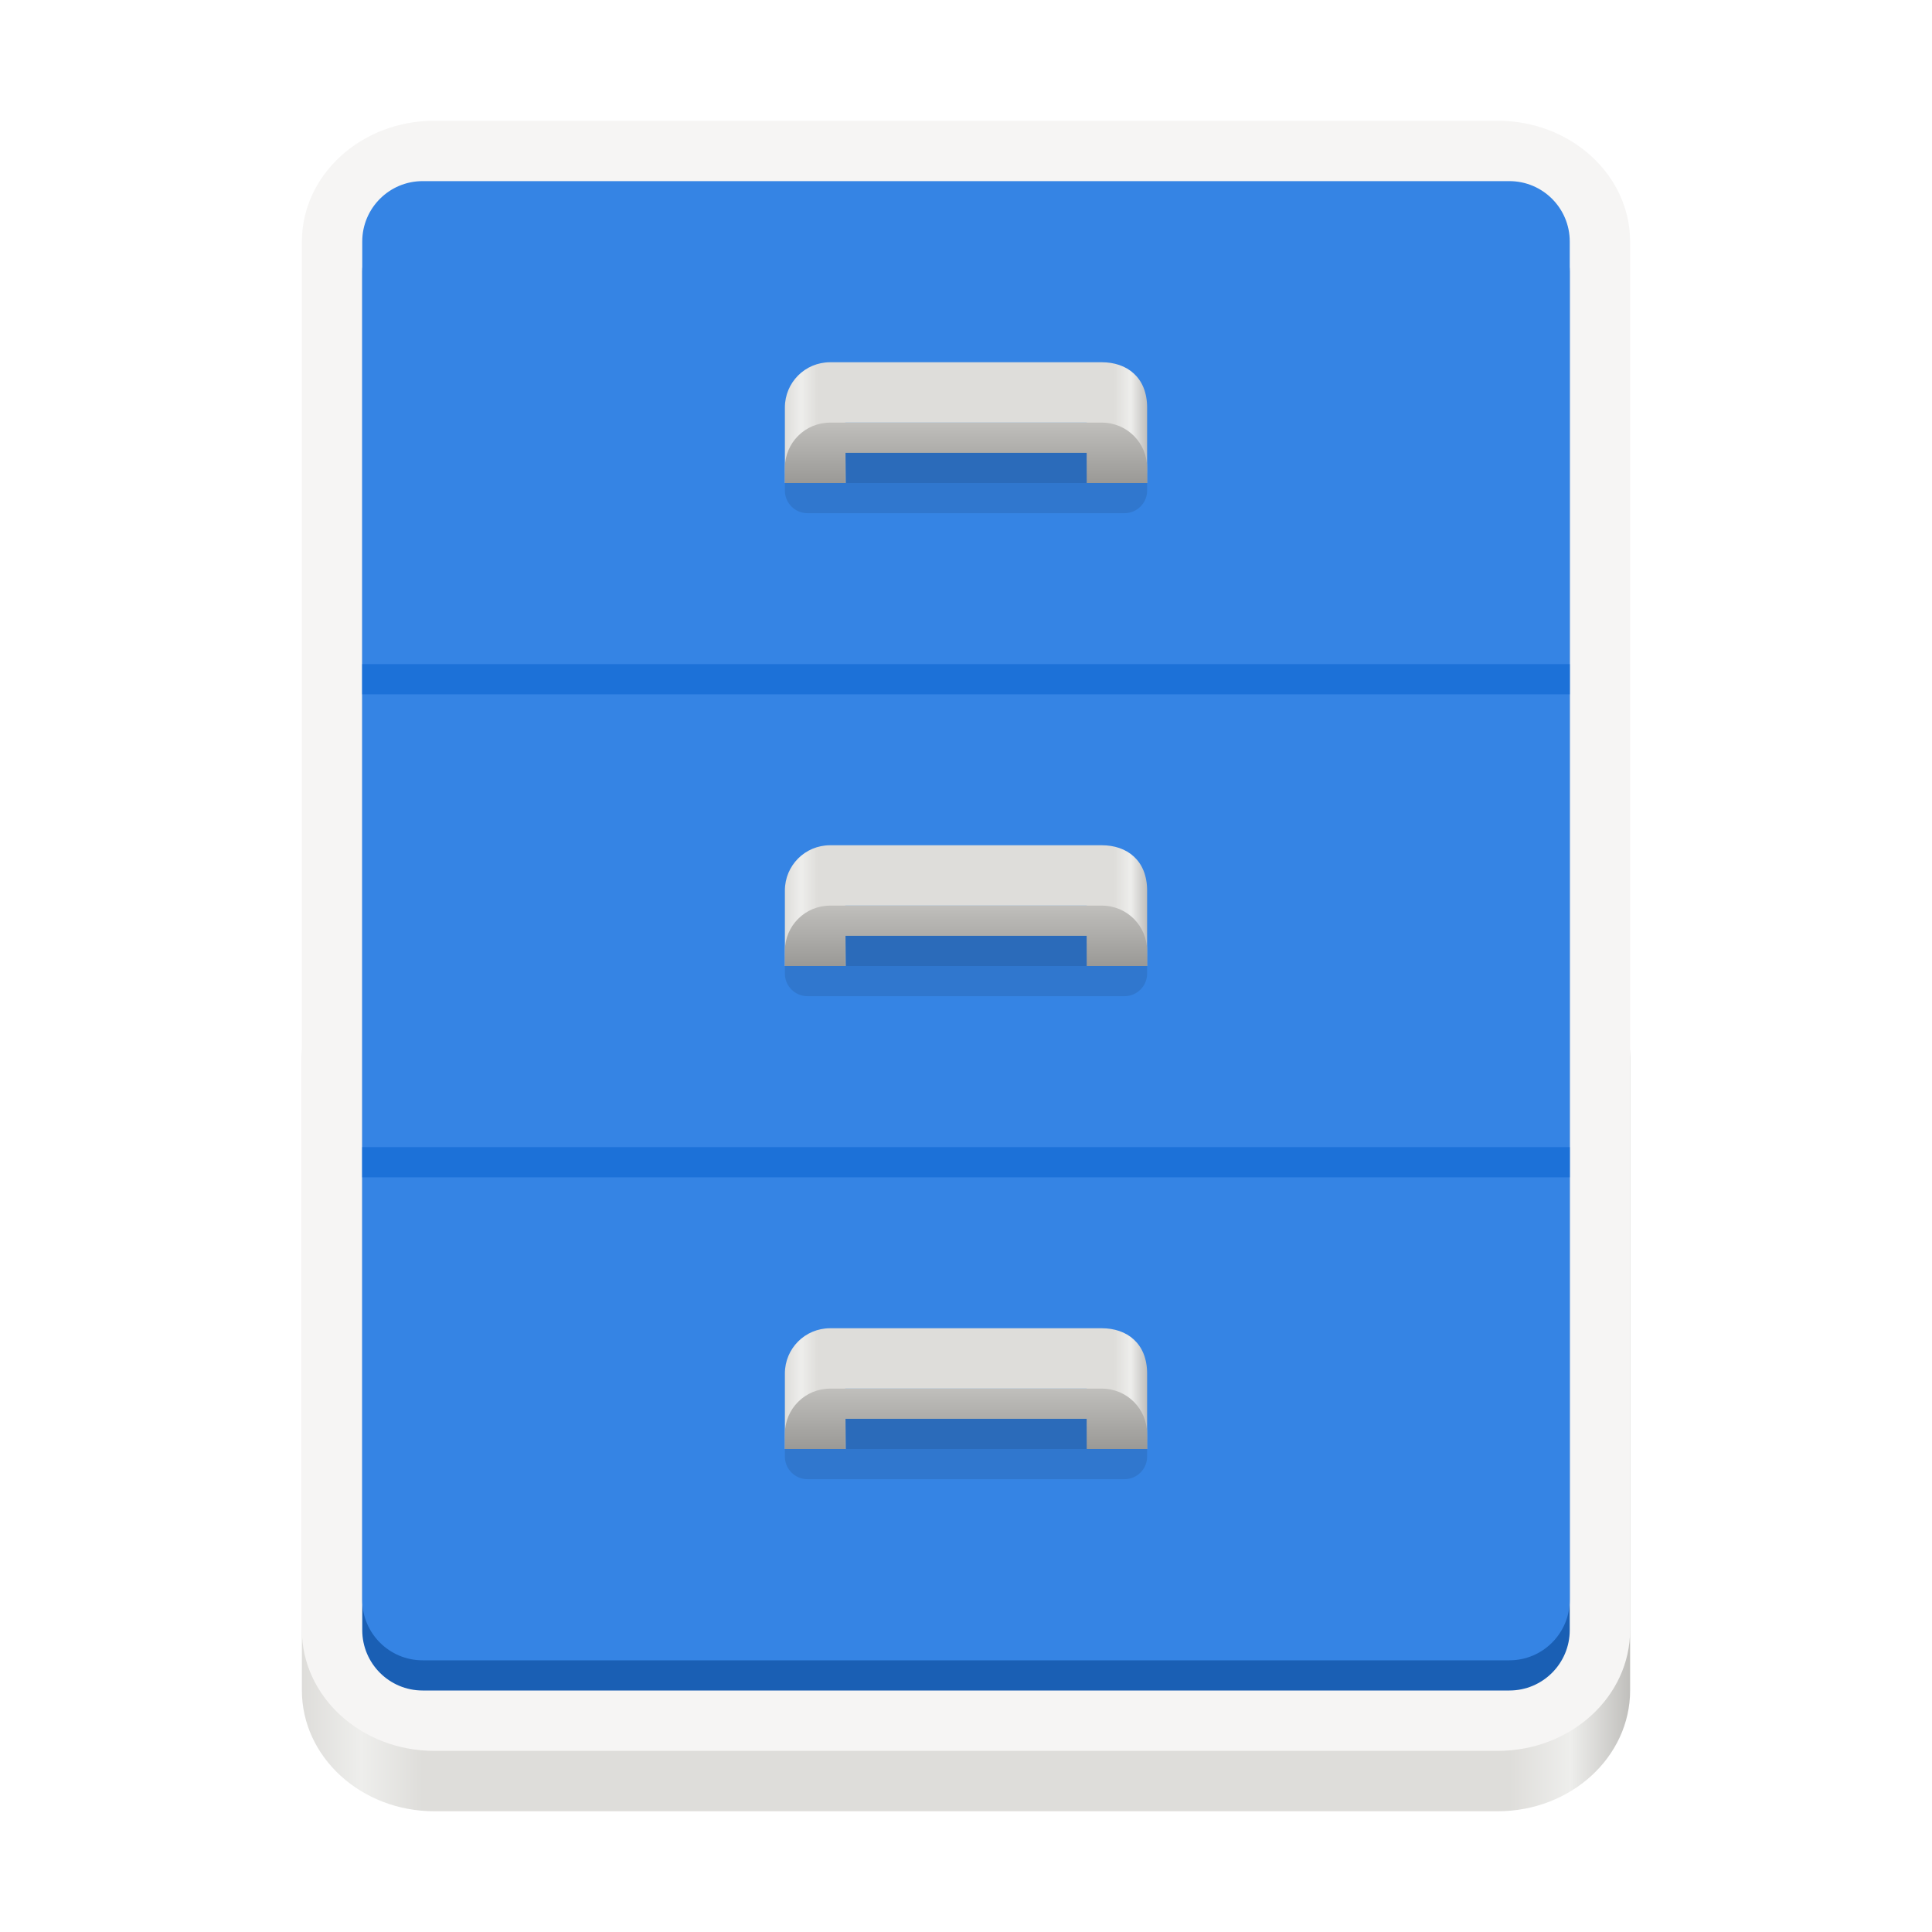
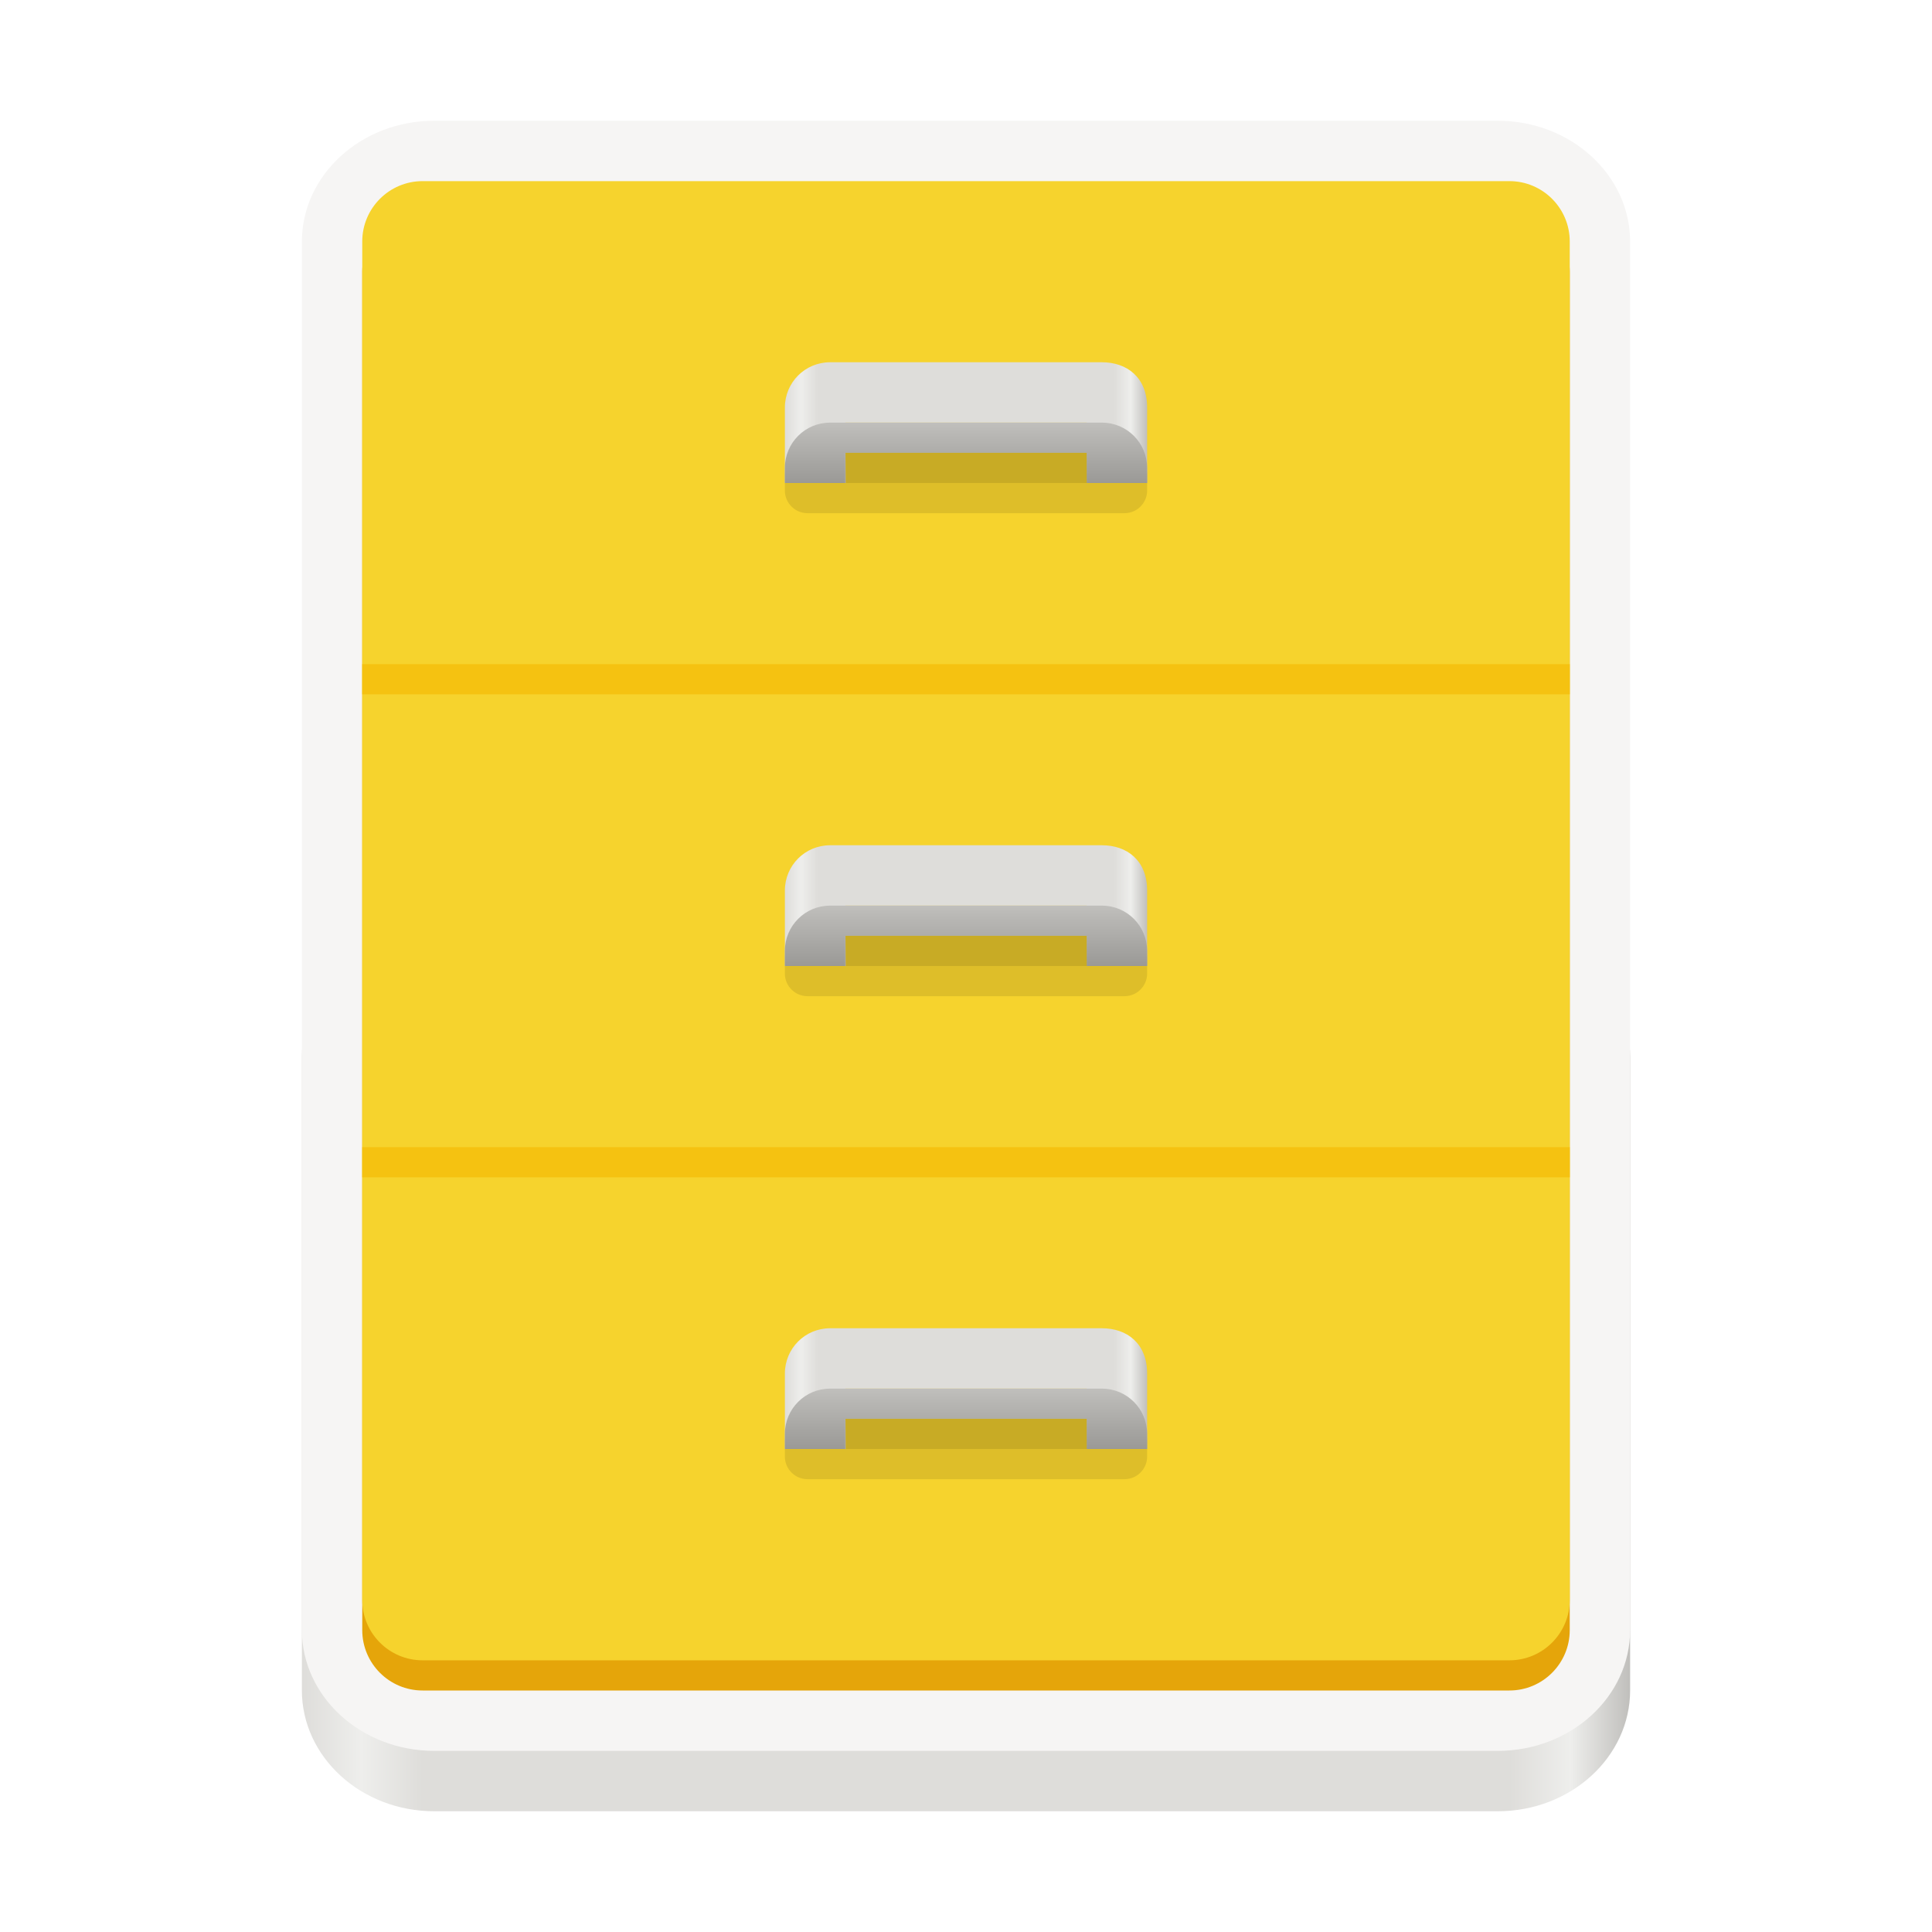
- <svg xmlns="http://www.w3.org/2000/svg" xmlns:xlink="http://www.w3.org/1999/xlink" viewBox="0 0 128 128" style="display:inline;enable-background:new" version="1.0" id="svg11300" height="128" width="128">
-   <defs id="defs3">
-     <linearGradient id="linearGradient1245">
-       <stop id="stop1241" offset="0" style="stop-color:#9a9996;stop-opacity:1" />
-       <stop id="stop1243" offset="1" style="stop-color:#c0bfbc;stop-opacity:1" />
+ <svg xmlns="http://www.w3.org/2000/svg" width="128" height="128" viewBox="0 0 128 128" fill="none">
+   <path d="M99.227 62H28.773C23.928 62 20 65.59 20 70.018V111.982C20 116.41 23.928 120 28.773 120H99.227C104.072 120 108 116.41 108 111.982V70.018C108 65.59 104.072 62 99.227 62Z" fill="url(#paint0_linear_12_246)" />
+   <path d="M99.227 8H28.773C23.928 8 20 11.59 20 16.018V107.982C20 112.41 23.928 116 28.773 116H99.227C104.072 116 108 112.41 108 107.982V16.018C108 11.59 104.072 8 99.227 8Z" fill="#F6F5F4" />
+   <path d="M100 14H28C25.791 14 24 15.792 24 18.002V107.998C24 110.208 25.791 112 28 112H100C102.209 112 104 110.208 104 107.998V18.002C104 15.792 102.209 14 100 14Z" fill="#E5A50A" />
+   <path d="M100 12H28C25.791 12 24 13.792 24 16.002V105.998C24 108.208 25.791 110 28 110H100C102.209 110 104 108.208 104 105.998V16.002C104 13.792 102.209 12 100 12Z" fill="#F6D32D" />
+   <path d="M104 44H24V46H104V44Z" fill="#F5C211" />
+   <path d="M104 76H24V78H104V76Z" fill="#F5C211" />
+   <path d="M55 24H73C74.662 24 76 25 76 27V32H72.031L72 28H56L56.031 32H52V27C52 25.338 53.338 24 55 24Z" fill="url(#paint1_linear_12_246)" />
+   <path opacity="0.1" d="M74.5 30H53.5C52.672 30 52 30.672 52 31.5V32.5C52 33.328 52.672 34 53.5 34H74.5C75.328 34 76 33.328 76 32.5V31.5C76 30.672 75.328 30 74.5 30Z" fill="black" />
+   <path d="M55 28C53.338 28 52 29.338 52 31V32H56V30H72V32H76V31C76 29.338 74.662 28 73 28H55Z" fill="url(#paint2_linear_12_246)" />
+   <path opacity="0.1" d="M72 30H56V32H72V30Z" fill="black" />
+   <path d="M55 56H73C74.662 56 76 57 76 59V64H72.031L72 60H56L56.031 64H52V59C52 57.338 53.338 56 55 56Z" fill="url(#paint3_linear_12_246)" />
+   <path opacity="0.1" d="M74.5 62H53.5C52.672 62 52 62.672 52 63.5V64.5C52 65.328 52.672 66 53.5 66H74.5C75.328 66 76 65.328 76 64.5V63.5C76 62.672 75.328 62 74.5 62Z" fill="black" />
+   <path d="M55 60C53.338 60 52 61.338 52 63V64H56V62H72V64H76V63C76 61.338 74.662 60 73 60H55Z" fill="url(#paint4_linear_12_246)" />
+   <path opacity="0.1" d="M72 62H56V64H72V62Z" fill="black" />
+   <path d="M55 88H73C74.662 88 76 89 76 91V96H72.031L72 92H56L56.031 96H52V91C52 89.338 53.338 88 55 88Z" fill="url(#paint5_linear_12_246)" />
+   <path opacity="0.1" d="M74.5 94H53.5C52.672 94 52 94.672 52 95.5V96.5C52 97.328 52.672 98 53.5 98H74.5C75.328 98 76 97.328 76 96.5V95.5C76 94.672 75.328 94 74.5 94Z" fill="black" />
+   <path d="M55 92C53.338 92 52 93.338 52 95V96H56V94H72V96H76V95C76 93.338 74.662 92 73 92H55Z" fill="url(#paint6_linear_12_246)" />
+   <path opacity="0.1" d="M72 94H56V96H72V94Z" fill="black" />
+   <defs>
+     <linearGradient id="paint0_linear_12_246" x1="20" y1="66" x2="108" y2="66" gradientUnits="userSpaceOnUse">
+       <stop stop-color="#DEDDDA" />
+       <stop offset="0.045" stop-color="#EEEEEC" />
+       <stop offset="0.091" stop-color="#DEDDDA" />
+       <stop offset="0.909" stop-color="#DEDDDA" />
+       <stop offset="0.955" stop-color="#EEEEEC" />
+       <stop offset="1" stop-color="#C0BFBC" />
    </linearGradient>
-     <linearGradient id="linearGradient1697">
-       <stop style="stop-color:#deddda;stop-opacity:1" offset="0" id="stop1685" />
-       <stop id="stop1687" offset="0.045" style="stop-color:#eeeeec;stop-opacity:1" />
-       <stop style="stop-color:#deddda;stop-opacity:1" offset="0.091" id="stop1689" />
-       <stop id="stop1691" offset="0.909" style="stop-color:#deddda;stop-opacity:1" />
-       <stop style="stop-color:#eeeeec;stop-opacity:1" offset="0.955" id="stop1693" />
-       <stop style="stop-color:#c0bfbc;stop-opacity:1" offset="1" id="stop1695" />
+     <linearGradient id="paint1_linear_12_246" x1="52" y1="44" x2="76" y2="44" gradientUnits="userSpaceOnUse">
+       <stop stop-color="#DEDDDA" />
+       <stop offset="0.045" stop-color="#EEEEEC" />
+       <stop offset="0.091" stop-color="#DEDDDA" />
+       <stop offset="0.909" stop-color="#DEDDDA" />
+       <stop offset="0.955" stop-color="#EEEEEC" />
+       <stop offset="1" stop-color="#C0BFBC" />
    </linearGradient>
-     <linearGradient gradientUnits="userSpaceOnUse" y2="238" x2="108" y1="238" x1="20" id="linearGradient1049" xlink:href="#linearGradient1697" />
-     <linearGradient y2="238" x2="74" y1="238" x1="50" gradientTransform="translate(2,-22)" gradientUnits="userSpaceOnUse" id="linearGradient1185" xlink:href="#linearGradient1697" />
-     <linearGradient y2="200" x2="65" y1="204" x1="65" gradientUnits="userSpaceOnUse" id="linearGradient1348" xlink:href="#linearGradient1245" />
+     <linearGradient id="paint2_linear_12_246" x1="65" y1="32" x2="65" y2="28" gradientUnits="userSpaceOnUse">
+       <stop stop-color="#9A9996" />
+       <stop offset="1" stop-color="#C0BFBC" />
+     </linearGradient>
+     <linearGradient id="paint3_linear_12_246" x1="52" y1="76" x2="76" y2="76" gradientUnits="userSpaceOnUse">
+       <stop stop-color="#DEDDDA" />
+       <stop offset="0.045" stop-color="#EEEEEC" />
+       <stop offset="0.091" stop-color="#DEDDDA" />
+       <stop offset="0.909" stop-color="#DEDDDA" />
+       <stop offset="0.955" stop-color="#EEEEEC" />
+       <stop offset="1" stop-color="#C0BFBC" />
+     </linearGradient>
+     <linearGradient id="paint4_linear_12_246" x1="65" y1="64" x2="65" y2="60" gradientUnits="userSpaceOnUse">
+       <stop stop-color="#9A9996" />
+       <stop offset="1" stop-color="#C0BFBC" />
+     </linearGradient>
+     <linearGradient id="paint5_linear_12_246" x1="52" y1="108" x2="76" y2="108" gradientUnits="userSpaceOnUse">
+       <stop stop-color="#DEDDDA" />
+       <stop offset="0.045" stop-color="#EEEEEC" />
+       <stop offset="0.091" stop-color="#DEDDDA" />
+       <stop offset="0.909" stop-color="#DEDDDA" />
+       <stop offset="0.955" stop-color="#EEEEEC" />
+       <stop offset="1" stop-color="#C0BFBC" />
+     </linearGradient>
+     <linearGradient id="paint6_linear_12_246" x1="65" y1="96" x2="65" y2="92" gradientUnits="userSpaceOnUse">
+       <stop stop-color="#9A9996" />
+       <stop offset="1" stop-color="#C0BFBC" />
+     </linearGradient>
  </defs>
-   <g transform="translate(0,-172)" style="display:inline" id="layer1">
-     <g style="display:inline" id="layer9">
-       <g transform="matrix(0.25,0,0,-0.25,-6,217)" id="g15447-1" />
-       <g id="g1207">
-         <rect ry="8.018" rx="8.773" y="234" x="20" height="58" width="88" id="rect1041" style="opacity:1;vector-effect:none;fill:url(#linearGradient1049);fill-opacity:1;stroke:none;stroke-width:0.012px;stroke-linecap:butt;stroke-linejoin:miter;stroke-miterlimit:4;stroke-dasharray:none;stroke-dashoffset:0;stroke-opacity:1;marker:none;marker-start:none;marker-mid:none;marker-end:none;paint-order:normal" />
-         <rect style="opacity:1;vector-effect:none;fill:#f6f5f4;fill-opacity:1;stroke:none;stroke-width:0.012px;stroke-linecap:butt;stroke-linejoin:miter;stroke-miterlimit:4;stroke-dasharray:none;stroke-dashoffset:0;stroke-opacity:1;marker:none;marker-start:none;marker-mid:none;marker-end:none;paint-order:normal" id="rect15435-6" width="88" height="108" x="20" y="180" rx="8.773" ry="8.018" />
-         <rect ry="4.002" rx="4" y="186" x="24" height="98" width="80" id="rect1167" style="display:inline;opacity:1;vector-effect:none;fill:#1a5fb4;fill-opacity:1;stroke:none;stroke-width:0.012px;stroke-linecap:butt;stroke-linejoin:miter;stroke-miterlimit:4;stroke-dasharray:none;stroke-dashoffset:0;stroke-opacity:1;marker:none;marker-start:none;marker-mid:none;marker-end:none;paint-order:normal;enable-background:new" />
-         <rect style="display:inline;opacity:1;vector-effect:none;fill:#3584e4;fill-opacity:1;stroke:none;stroke-width:0.012px;stroke-linecap:butt;stroke-linejoin:miter;stroke-miterlimit:4;stroke-dasharray:none;stroke-dashoffset:0;stroke-opacity:1;marker:none;marker-start:none;marker-mid:none;marker-end:none;paint-order:normal;enable-background:new" id="rect15441-8" width="80" height="98" x="24" y="184" rx="4" ry="4.002" />
-         <rect style="display:inline;opacity:1;vector-effect:none;fill:#1c71d8;fill-opacity:1;stroke:none;stroke-width:0.012px;stroke-linecap:butt;stroke-linejoin:miter;stroke-miterlimit:4;stroke-dasharray:none;stroke-dashoffset:0;stroke-opacity:1;marker:none;marker-start:none;marker-mid:none;marker-end:none;paint-order:normal;enable-background:new" id="rect15443-6" width="80" height="2" x="24" y="216" rx="0" ry="0" />
-         <rect style="display:inline;opacity:1;vector-effect:none;fill:#1c71d8;fill-opacity:1;stroke:none;stroke-width:0.012px;stroke-linecap:butt;stroke-linejoin:miter;stroke-miterlimit:4;stroke-dasharray:none;stroke-dashoffset:0;stroke-opacity:1;marker:none;marker-start:none;marker-mid:none;marker-end:none;paint-order:normal;enable-background:new" id="rect15461-2" width="80" height="2" x="24" y="248" rx="0" ry="0" />
-         <g id="g1088">
-           <path id="path26035" d="m 55,196 h 18 c 1.662,0 3,1 3,3 v 5 H 72.031 L 72,200 H 56 l 0.031,4 H 52 v -5 c 0,-1.662 1.338,-3 3,-3 z" style="opacity:1;vector-effect:none;fill:url(#linearGradient1185);fill-opacity:1;stroke:none;stroke-width:0.012px;stroke-linecap:butt;stroke-linejoin:miter;stroke-miterlimit:4;stroke-dasharray:none;stroke-dashoffset:0;stroke-opacity:1;marker:none;marker-start:none;marker-mid:none;marker-end:none;paint-order:normal" />
-           <rect style="opacity:0.1;fill:#000000;fill-opacity:1;stroke:none;stroke-width:4;stroke-linecap:butt;stroke-linejoin:miter;stroke-miterlimit:4;stroke-dasharray:none;stroke-dashoffset:0;stroke-opacity:1" id="rect1059" width="24" height="4" x="52" y="202" ry="1.5" />
-           <path style="opacity:1;fill:url(#linearGradient1348);fill-opacity:1;stroke:none;stroke-width:4;stroke-linecap:butt;stroke-linejoin:miter;stroke-miterlimit:4;stroke-dasharray:none;stroke-dashoffset:0;stroke-opacity:1" d="m 55,200 c -1.662,0 -3,1.338 -3,3 v 1 h 4 v -2 h 16 v 2 h 4 v -1 c 0,-1.662 -1.338,-3 -3,-3 z" id="rect1061" />
-           <rect y="202" x="56" height="2" width="16" id="rect1189" style="opacity:0.1;fill:#000000;fill-opacity:1;stroke:none;stroke-width:4;stroke-linecap:butt;stroke-linejoin:miter;stroke-miterlimit:4;stroke-dasharray:none;stroke-dashoffset:0;stroke-opacity:1" />
-         </g>
-         <use x="0" y="0" xlink:href="#g1088" id="use1090" transform="translate(0,32)" width="100%" height="100%" />
-         <use height="100%" width="100%" transform="translate(0,64)" id="use1092" xlink:href="#g1088" y="0" x="0" />
-       </g>
-     </g>
-   </g>
</svg>
